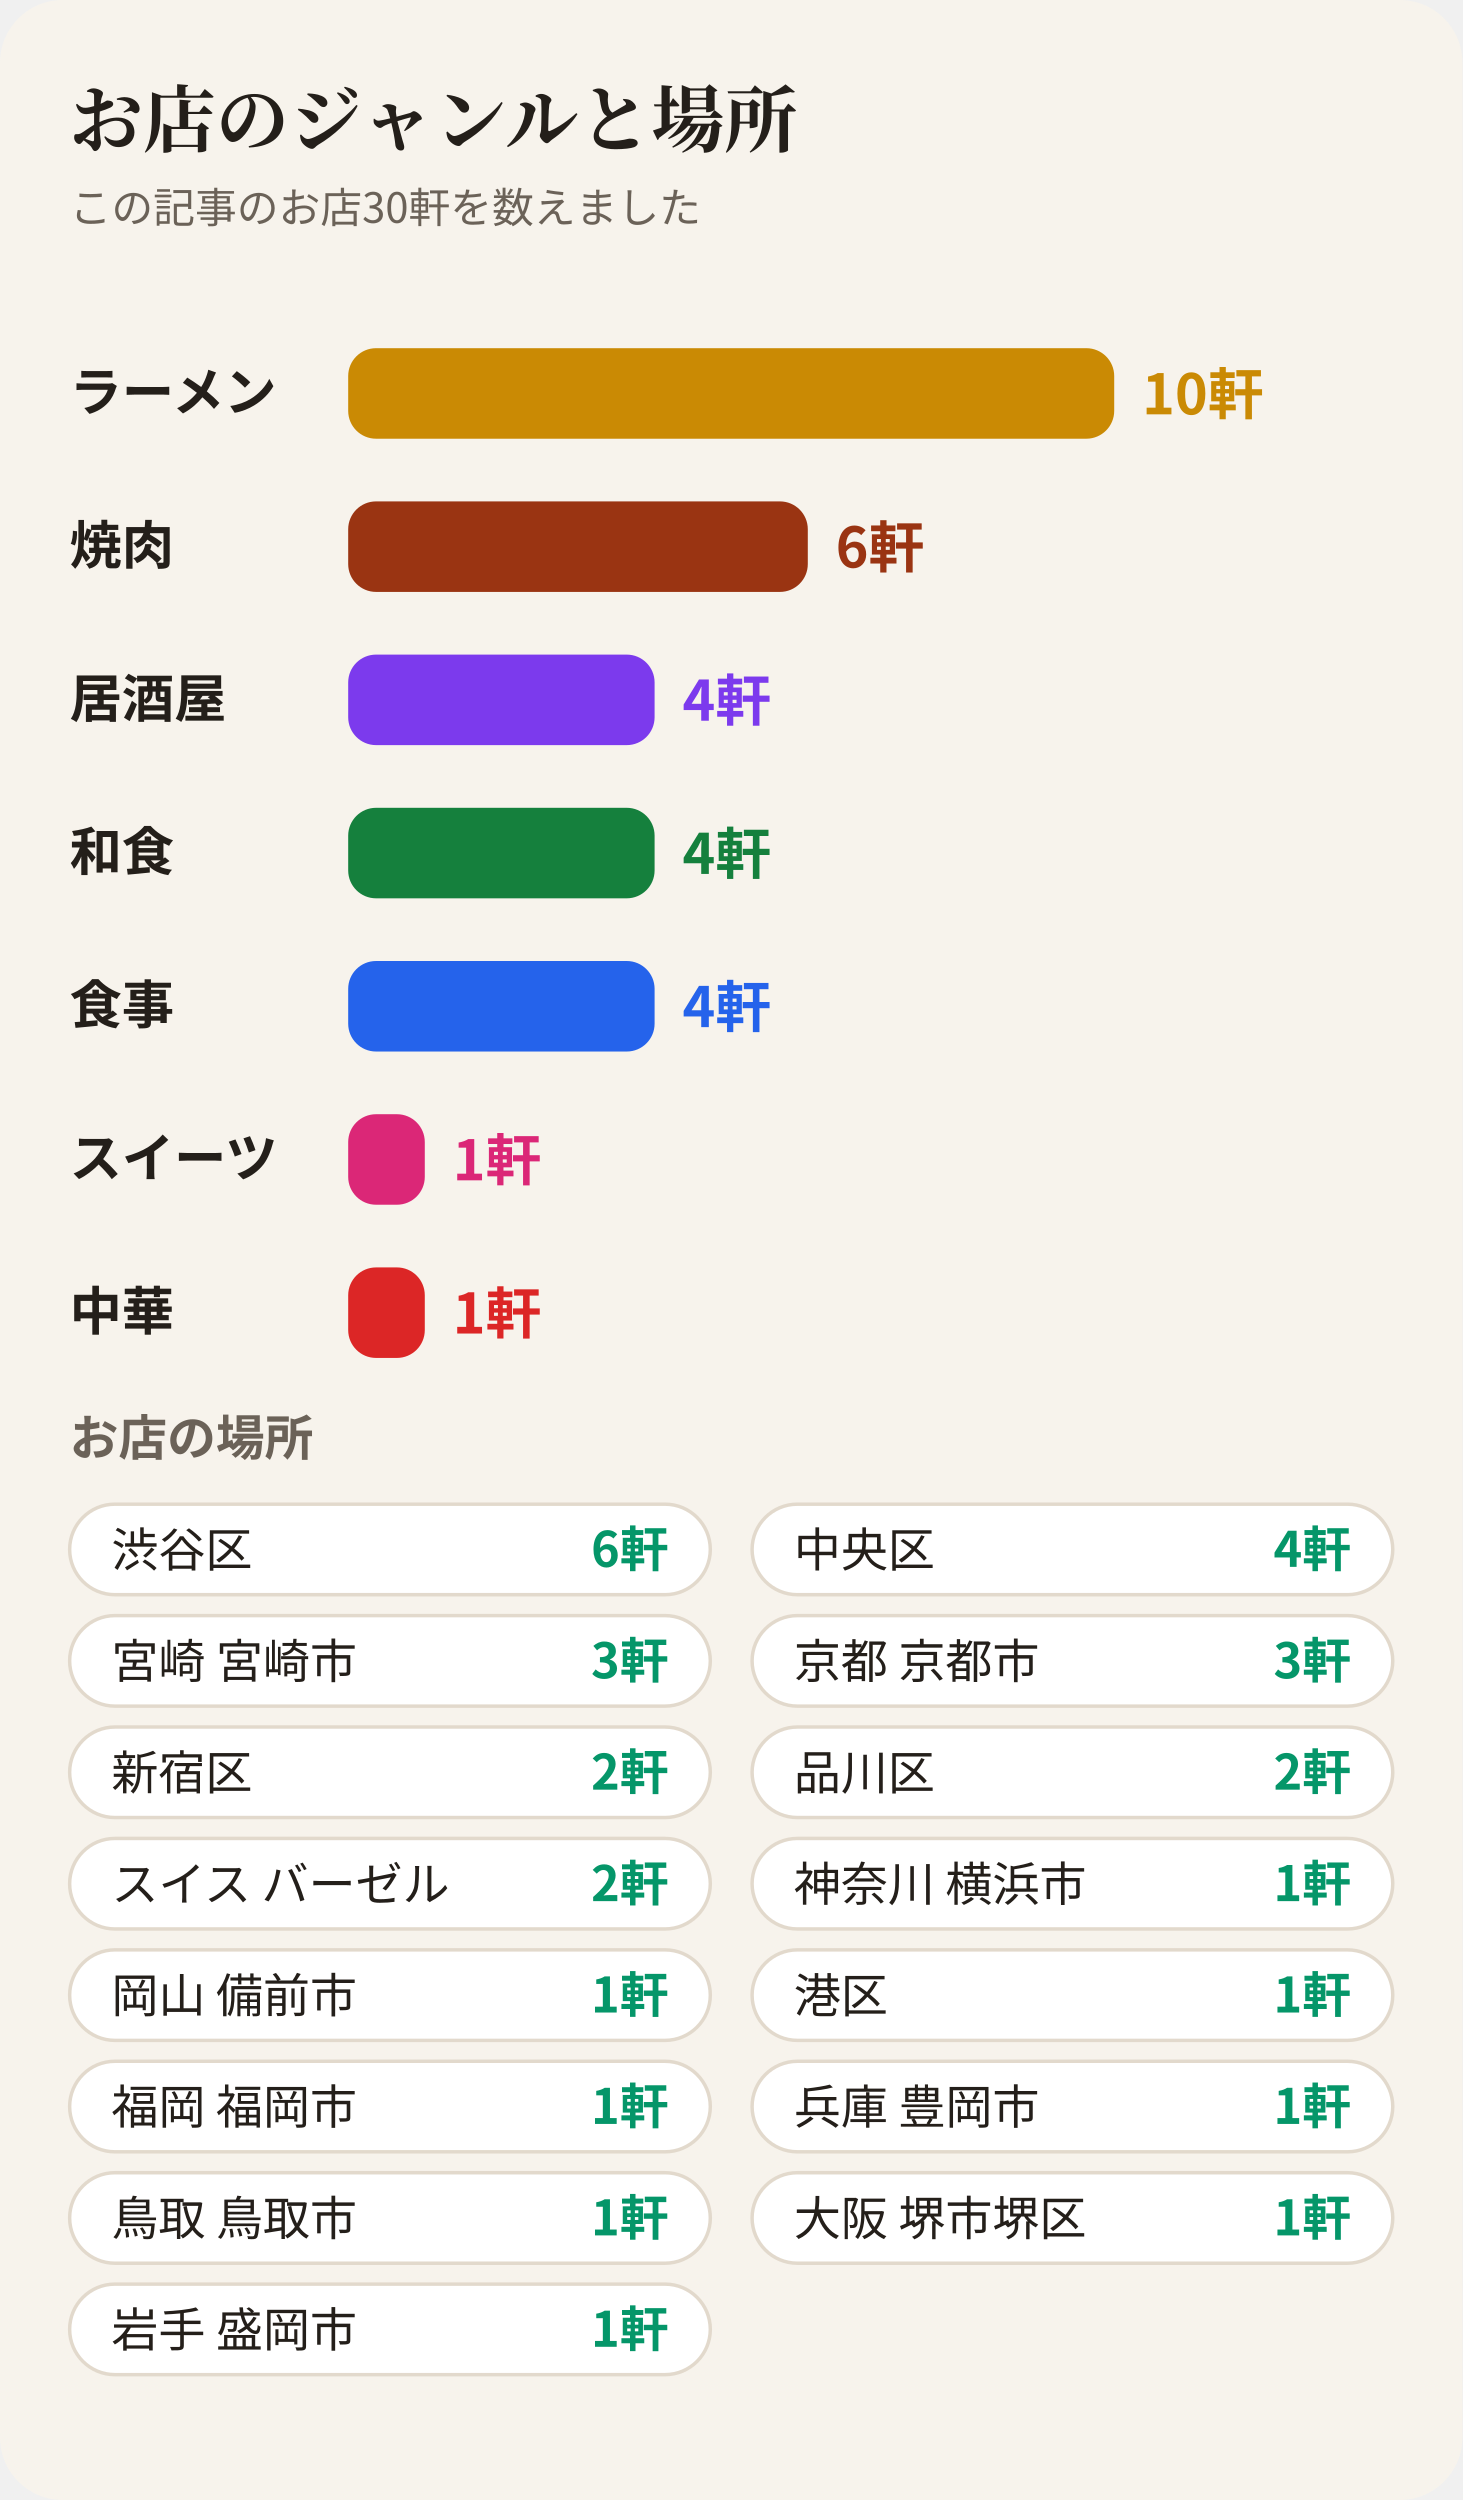
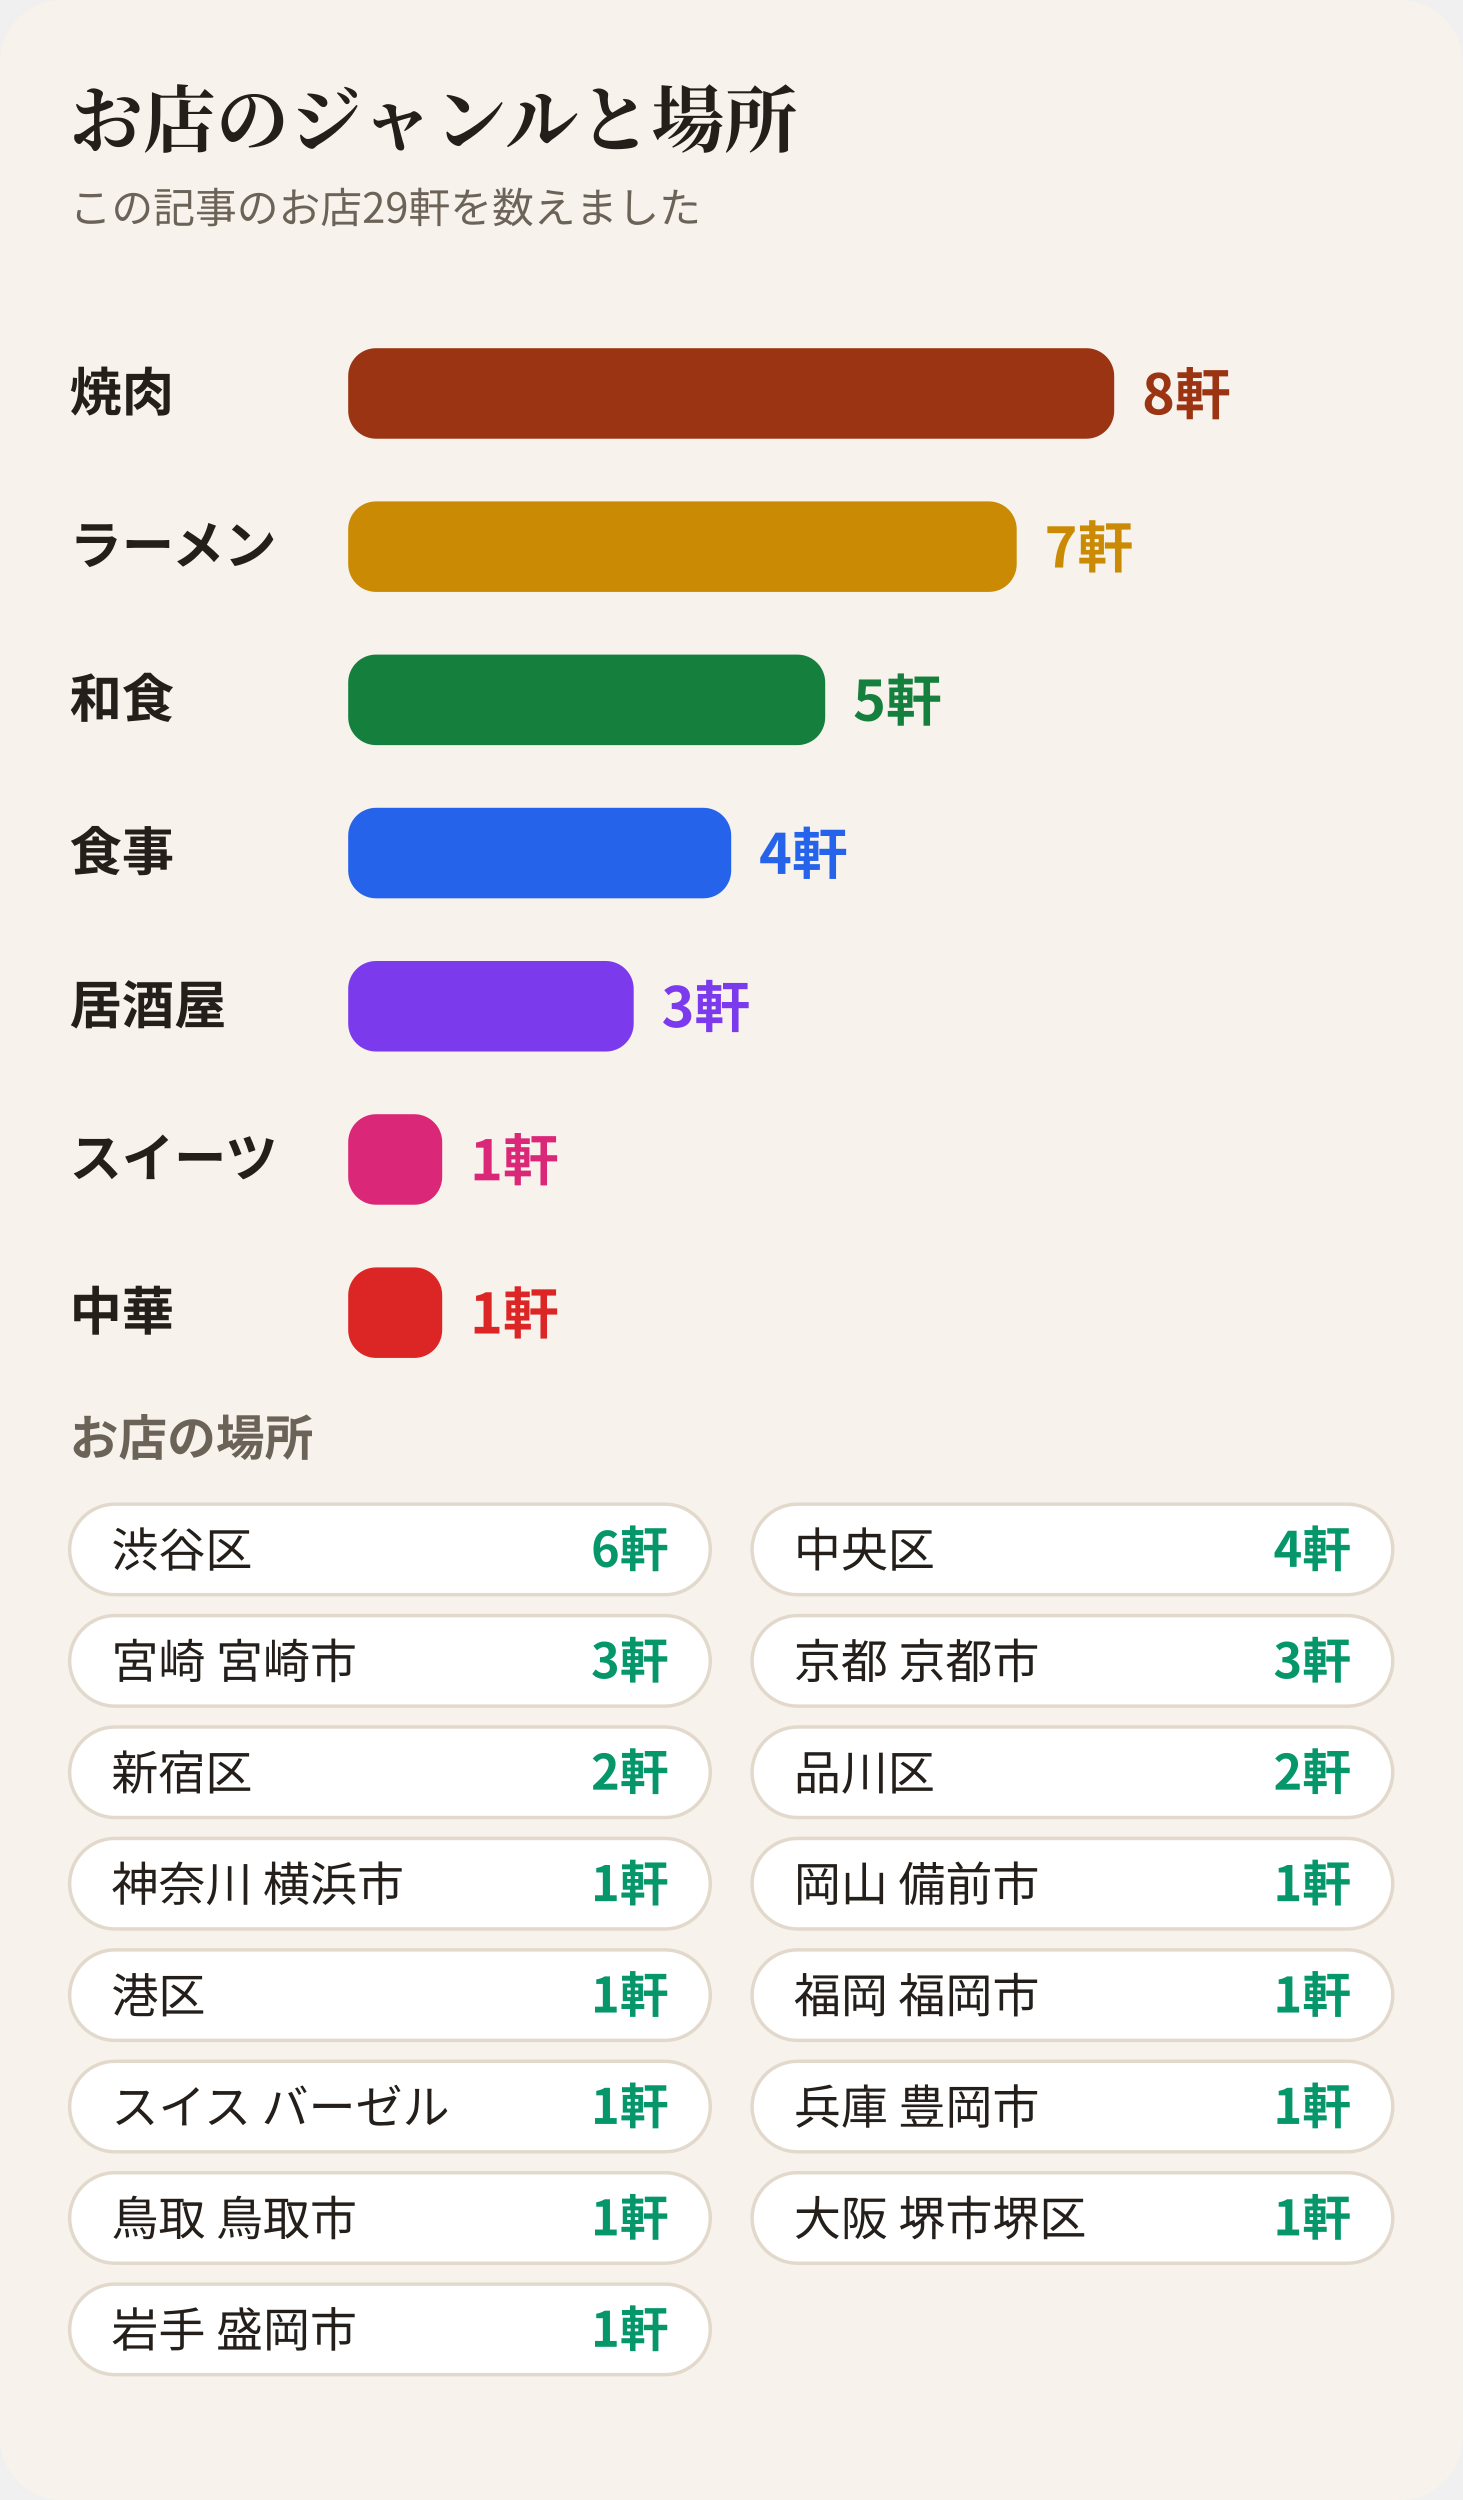
<svg xmlns="http://www.w3.org/2000/svg" viewBox="0 0 420 718" width="420" height="718" font-family="'Hiragino Sans','Noto Sans CJK JP','Noto Sans JP',sans-serif">
  <rect width="420" height="718" rx="18" fill="#F7F3EC" />
  <text x="20" y="42" font-size="21" font-weight="800" fill="#241F1A" font-family="'Hiragino Mincho ProN','Noto Serif CJK JP','Noto Serif JP',serif">お店のジャンルと場所</text>
-   <text x="20" y="64" font-size="12" fill="#6B6258">この記事のお店30軒を数えました</text>
-   <text x="20" y="118" font-size="15" font-weight="700" fill="#241F1A">ラーメン</text>
-   <rect x="100" y="100" width="220" height="26" rx="8" fill="#ca8a04" />
-   <text x="328" y="119" font-size="16" font-weight="800" fill="#ca8a04">10軒</text>
-   <text x="20" y="162" font-size="15" font-weight="700" fill="#241F1A">焼肉</text>
-   <rect x="100" y="144" width="132" height="26" rx="8" fill="#9a3412" />
-   <text x="240" y="163" font-size="16" font-weight="800" fill="#9a3412">6軒</text>
-   <text x="20" y="206" font-size="15" font-weight="700" fill="#241F1A">居酒屋</text>
-   <rect x="100" y="188" width="88" height="26" rx="8" fill="#7c3aed" />
-   <text x="196" y="207" font-size="16" font-weight="800" fill="#7c3aed">4軒</text>
-   <text x="20" y="250" font-size="15" font-weight="700" fill="#241F1A">和食</text>
-   <rect x="100" y="232" width="88" height="26" rx="8" fill="#15803d" />
-   <text x="196" y="251" font-size="16" font-weight="800" fill="#15803d">4軒</text>
-   <text x="20" y="294" font-size="15" font-weight="700" fill="#241F1A">食事</text>
-   <rect x="100" y="276" width="88" height="26" rx="8" fill="#2563eb" />
-   <text x="196" y="295" font-size="16" font-weight="800" fill="#2563eb">4軒</text>
+   <text x="20" y="64" font-size="12" fill="#6B6258">この記事のお店29軒を数えました</text>
+   <text x="20" y="118" font-size="15" font-weight="700" fill="#241F1A">焼肉</text>
+   <rect x="100" y="100" width="220" height="26" rx="8" fill="#9a3412" />
+   <text x="328" y="119" font-size="16" font-weight="800" fill="#9a3412">8軒</text>
+   <text x="20" y="162" font-size="15" font-weight="700" fill="#241F1A">ラーメン</text>
+   <rect x="100" y="144" width="192" height="26" rx="8" fill="#ca8a04" />
+   <text x="300" y="163" font-size="16" font-weight="800" fill="#ca8a04">7軒</text>
+   <text x="20" y="206" font-size="15" font-weight="700" fill="#241F1A">和食</text>
+   <rect x="100" y="188" width="137" height="26" rx="8" fill="#15803d" />
+   <text x="245" y="207" font-size="16" font-weight="800" fill="#15803d">5軒</text>
+   <text x="20" y="250" font-size="15" font-weight="700" fill="#241F1A">食事</text>
+   <rect x="100" y="232" width="110" height="26" rx="8" fill="#2563eb" />
+   <text x="218" y="251" font-size="16" font-weight="800" fill="#2563eb">4軒</text>
+   <text x="20" y="294" font-size="15" font-weight="700" fill="#241F1A">居酒屋</text>
+   <rect x="100" y="276" width="82" height="26" rx="8" fill="#7c3aed" />
+   <text x="190" y="295" font-size="16" font-weight="800" fill="#7c3aed">3軒</text>
  <text x="20" y="338" font-size="15" font-weight="700" fill="#241F1A">スイーツ</text>
-   <rect x="100" y="320" width="22" height="26" rx="8" fill="#db2777" />
-   <text x="130" y="339" font-size="16" font-weight="800" fill="#db2777">1軒</text>
+   <rect x="100" y="320" width="27" height="26" rx="8" fill="#db2777" />
+   <text x="135" y="339" font-size="16" font-weight="800" fill="#db2777">1軒</text>
  <text x="20" y="382" font-size="15" font-weight="700" fill="#241F1A">中華</text>
-   <rect x="100" y="364" width="22" height="26" rx="8" fill="#dc2626" />
-   <text x="130" y="383" font-size="16" font-weight="800" fill="#dc2626">1軒</text>
+   <rect x="100" y="364" width="27" height="26" rx="8" fill="#dc2626" />
+   <text x="135" y="383" font-size="16" font-weight="800" fill="#dc2626">1軒</text>
  <text x="20" y="418" font-size="14" font-weight="700" fill="#6B6258">お店の場所</text>
  <rect x="20" y="432" width="184" height="26" rx="13" fill="#fff" stroke="#E2D9CC" />
  <text x="32" y="450" font-size="13.5" fill="#241F1A">渋谷区</text>
  <text x="192" y="450" font-size="14" font-weight="800" text-anchor="end" fill="#059669">6軒</text>
  <rect x="216" y="432" width="184" height="26" rx="13" fill="#fff" stroke="#E2D9CC" />
  <text x="228" y="450" font-size="13.5" fill="#241F1A">中央区</text>
  <text x="388" y="450" font-size="14" font-weight="800" text-anchor="end" fill="#059669">4軒</text>
  <rect x="20" y="464" width="184" height="26" rx="13" fill="#fff" stroke="#E2D9CC" />
  <text x="32" y="482" font-size="13.5" fill="#241F1A">宮崎 宮崎市</text>
  <text x="192" y="482" font-size="14" font-weight="800" text-anchor="end" fill="#059669">3軒</text>
  <rect x="216" y="464" width="184" height="26" rx="13" fill="#fff" stroke="#E2D9CC" />
  <text x="228" y="482" font-size="13.5" fill="#241F1A">京都 京都市</text>
  <text x="388" y="482" font-size="14" font-weight="800" text-anchor="end" fill="#059669">3軒</text>
  <rect x="20" y="496" width="184" height="26" rx="13" fill="#fff" stroke="#E2D9CC" />
  <text x="32" y="514" font-size="13.5" fill="#241F1A">新宿区</text>
  <text x="192" y="514" font-size="14" font-weight="800" text-anchor="end" fill="#059669">2軒</text>
  <rect x="216" y="496" width="184" height="26" rx="13" fill="#fff" stroke="#E2D9CC" />
  <text x="228" y="514" font-size="13.5" fill="#241F1A">品川区</text>
  <text x="388" y="514" font-size="14" font-weight="800" text-anchor="end" fill="#059669">2軒</text>
  <rect x="20" y="528" width="184" height="26" rx="13" fill="#fff" stroke="#E2D9CC" />
-   <text x="32" y="546" font-size="13.5" fill="#241F1A">スイス バーゼル</text>
-   <text x="192" y="546" font-size="14" font-weight="800" text-anchor="end" fill="#059669">2軒</text>
+   <text x="32" y="546" font-size="13.5" fill="#241F1A">神奈川 横浜市</text>
+   <text x="192" y="546" font-size="14" font-weight="800" text-anchor="end" fill="#059669">1軒</text>
  <rect x="216" y="528" width="184" height="26" rx="13" fill="#fff" stroke="#E2D9CC" />
-   <text x="228" y="546" font-size="13.5" fill="#241F1A">神奈川 横浜市</text>
+   <text x="228" y="546" font-size="13.5" fill="#241F1A">岡山 備前市</text>
  <text x="388" y="546" font-size="14" font-weight="800" text-anchor="end" fill="#059669">1軒</text>
  <rect x="20" y="560" width="184" height="26" rx="13" fill="#fff" stroke="#E2D9CC" />
-   <text x="32" y="578" font-size="13.5" fill="#241F1A">岡山 備前市</text>
+   <text x="32" y="578" font-size="13.5" fill="#241F1A">港区</text>
  <text x="192" y="578" font-size="14" font-weight="800" text-anchor="end" fill="#059669">1軒</text>
  <rect x="216" y="560" width="184" height="26" rx="13" fill="#fff" stroke="#E2D9CC" />
-   <text x="228" y="578" font-size="13.5" fill="#241F1A">港区</text>
+   <text x="228" y="578" font-size="13.5" fill="#241F1A">福岡 福岡市</text>
  <text x="388" y="578" font-size="14" font-weight="800" text-anchor="end" fill="#059669">1軒</text>
  <rect x="20" y="592" width="184" height="26" rx="13" fill="#fff" stroke="#E2D9CC" />
-   <text x="32" y="610" font-size="13.5" fill="#241F1A">福岡 福岡市</text>
+   <text x="32" y="610" font-size="13.5" fill="#241F1A">スイス バーゼル</text>
  <text x="192" y="610" font-size="14" font-weight="800" text-anchor="end" fill="#059669">1軒</text>
  <rect x="216" y="592" width="184" height="26" rx="13" fill="#fff" stroke="#E2D9CC" />
  <text x="228" y="610" font-size="13.5" fill="#241F1A">兵庫 豊岡市</text>
  <text x="388" y="610" font-size="14" font-weight="800" text-anchor="end" fill="#059669">1軒</text>
  <rect x="20" y="624" width="184" height="26" rx="13" fill="#fff" stroke="#E2D9CC" />
  <text x="32" y="642" font-size="13.5" fill="#241F1A">鳥取 鳥取市</text>
  <text x="192" y="642" font-size="14" font-weight="800" text-anchor="end" fill="#059669">1軒</text>
  <rect x="216" y="624" width="184" height="26" rx="13" fill="#fff" stroke="#E2D9CC" />
  <text x="228" y="642" font-size="13.5" fill="#241F1A">大阪 堺市堺区</text>
  <text x="388" y="642" font-size="14" font-weight="800" text-anchor="end" fill="#059669">1軒</text>
  <rect x="20" y="656" width="184" height="26" rx="13" fill="#fff" stroke="#E2D9CC" />
  <text x="32" y="674" font-size="13.5" fill="#241F1A">岩手 盛岡市</text>
  <text x="192" y="674" font-size="14" font-weight="800" text-anchor="end" fill="#059669">1軒</text>
</svg>
